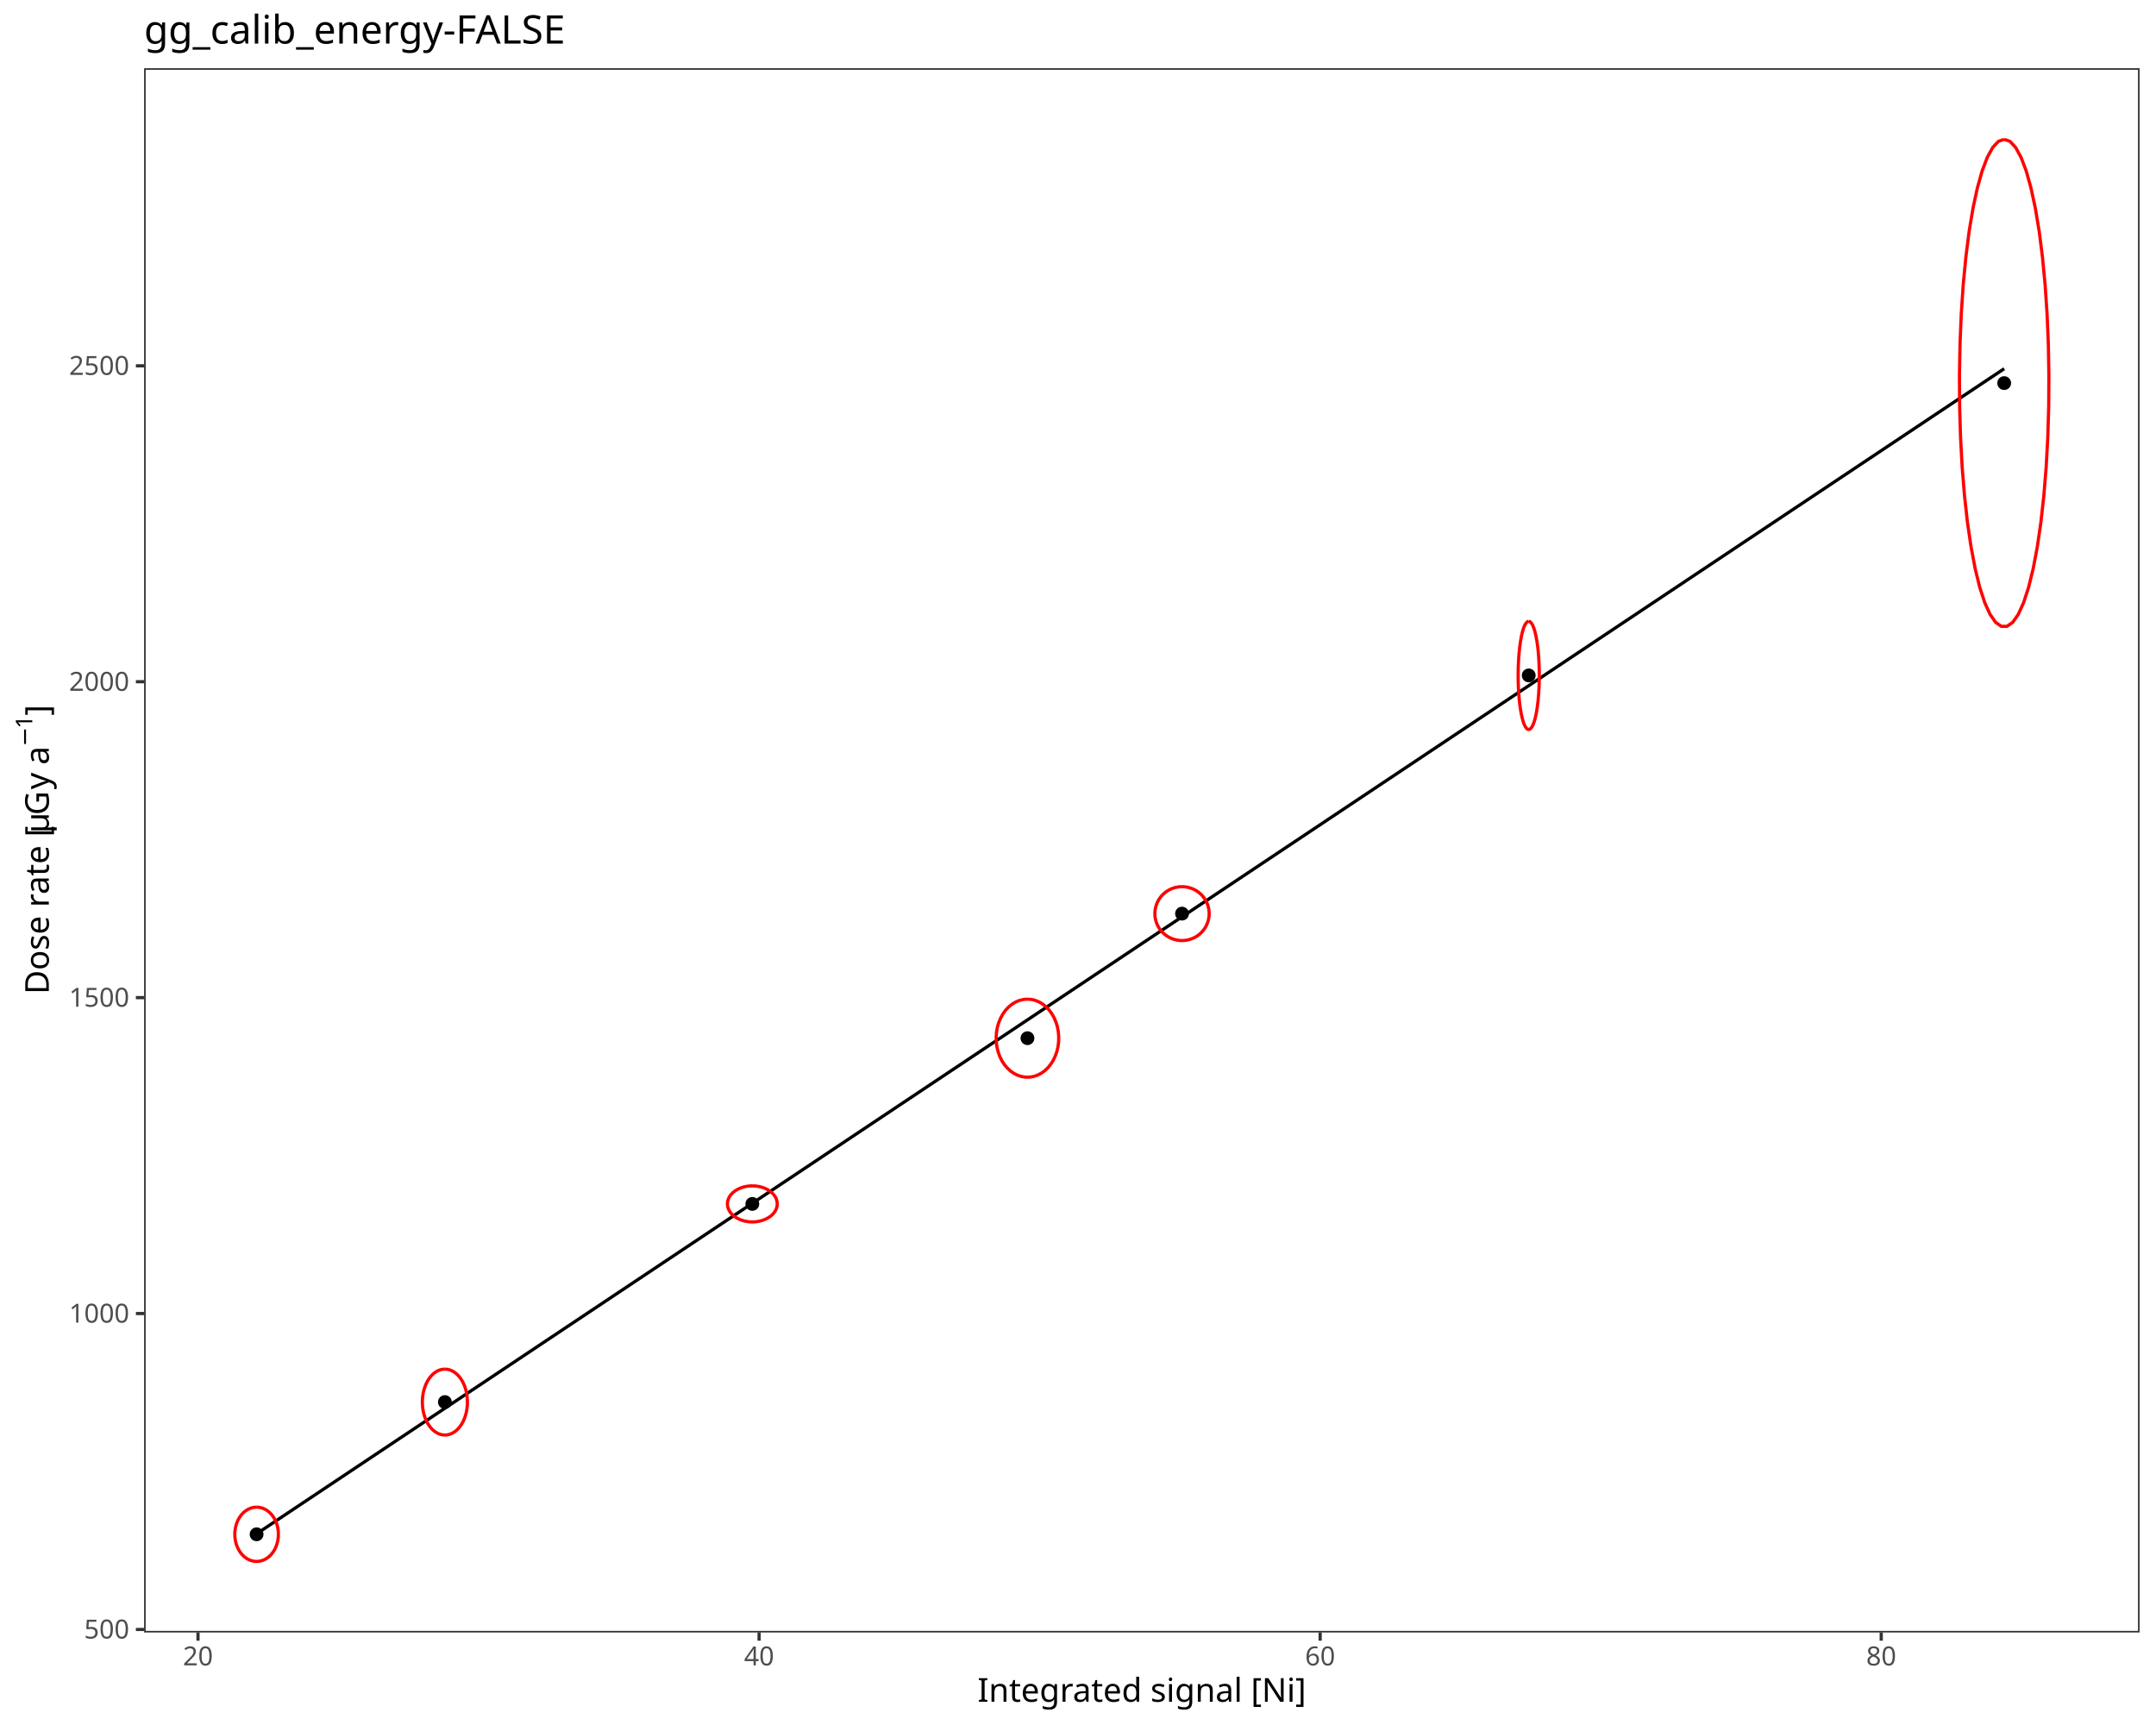
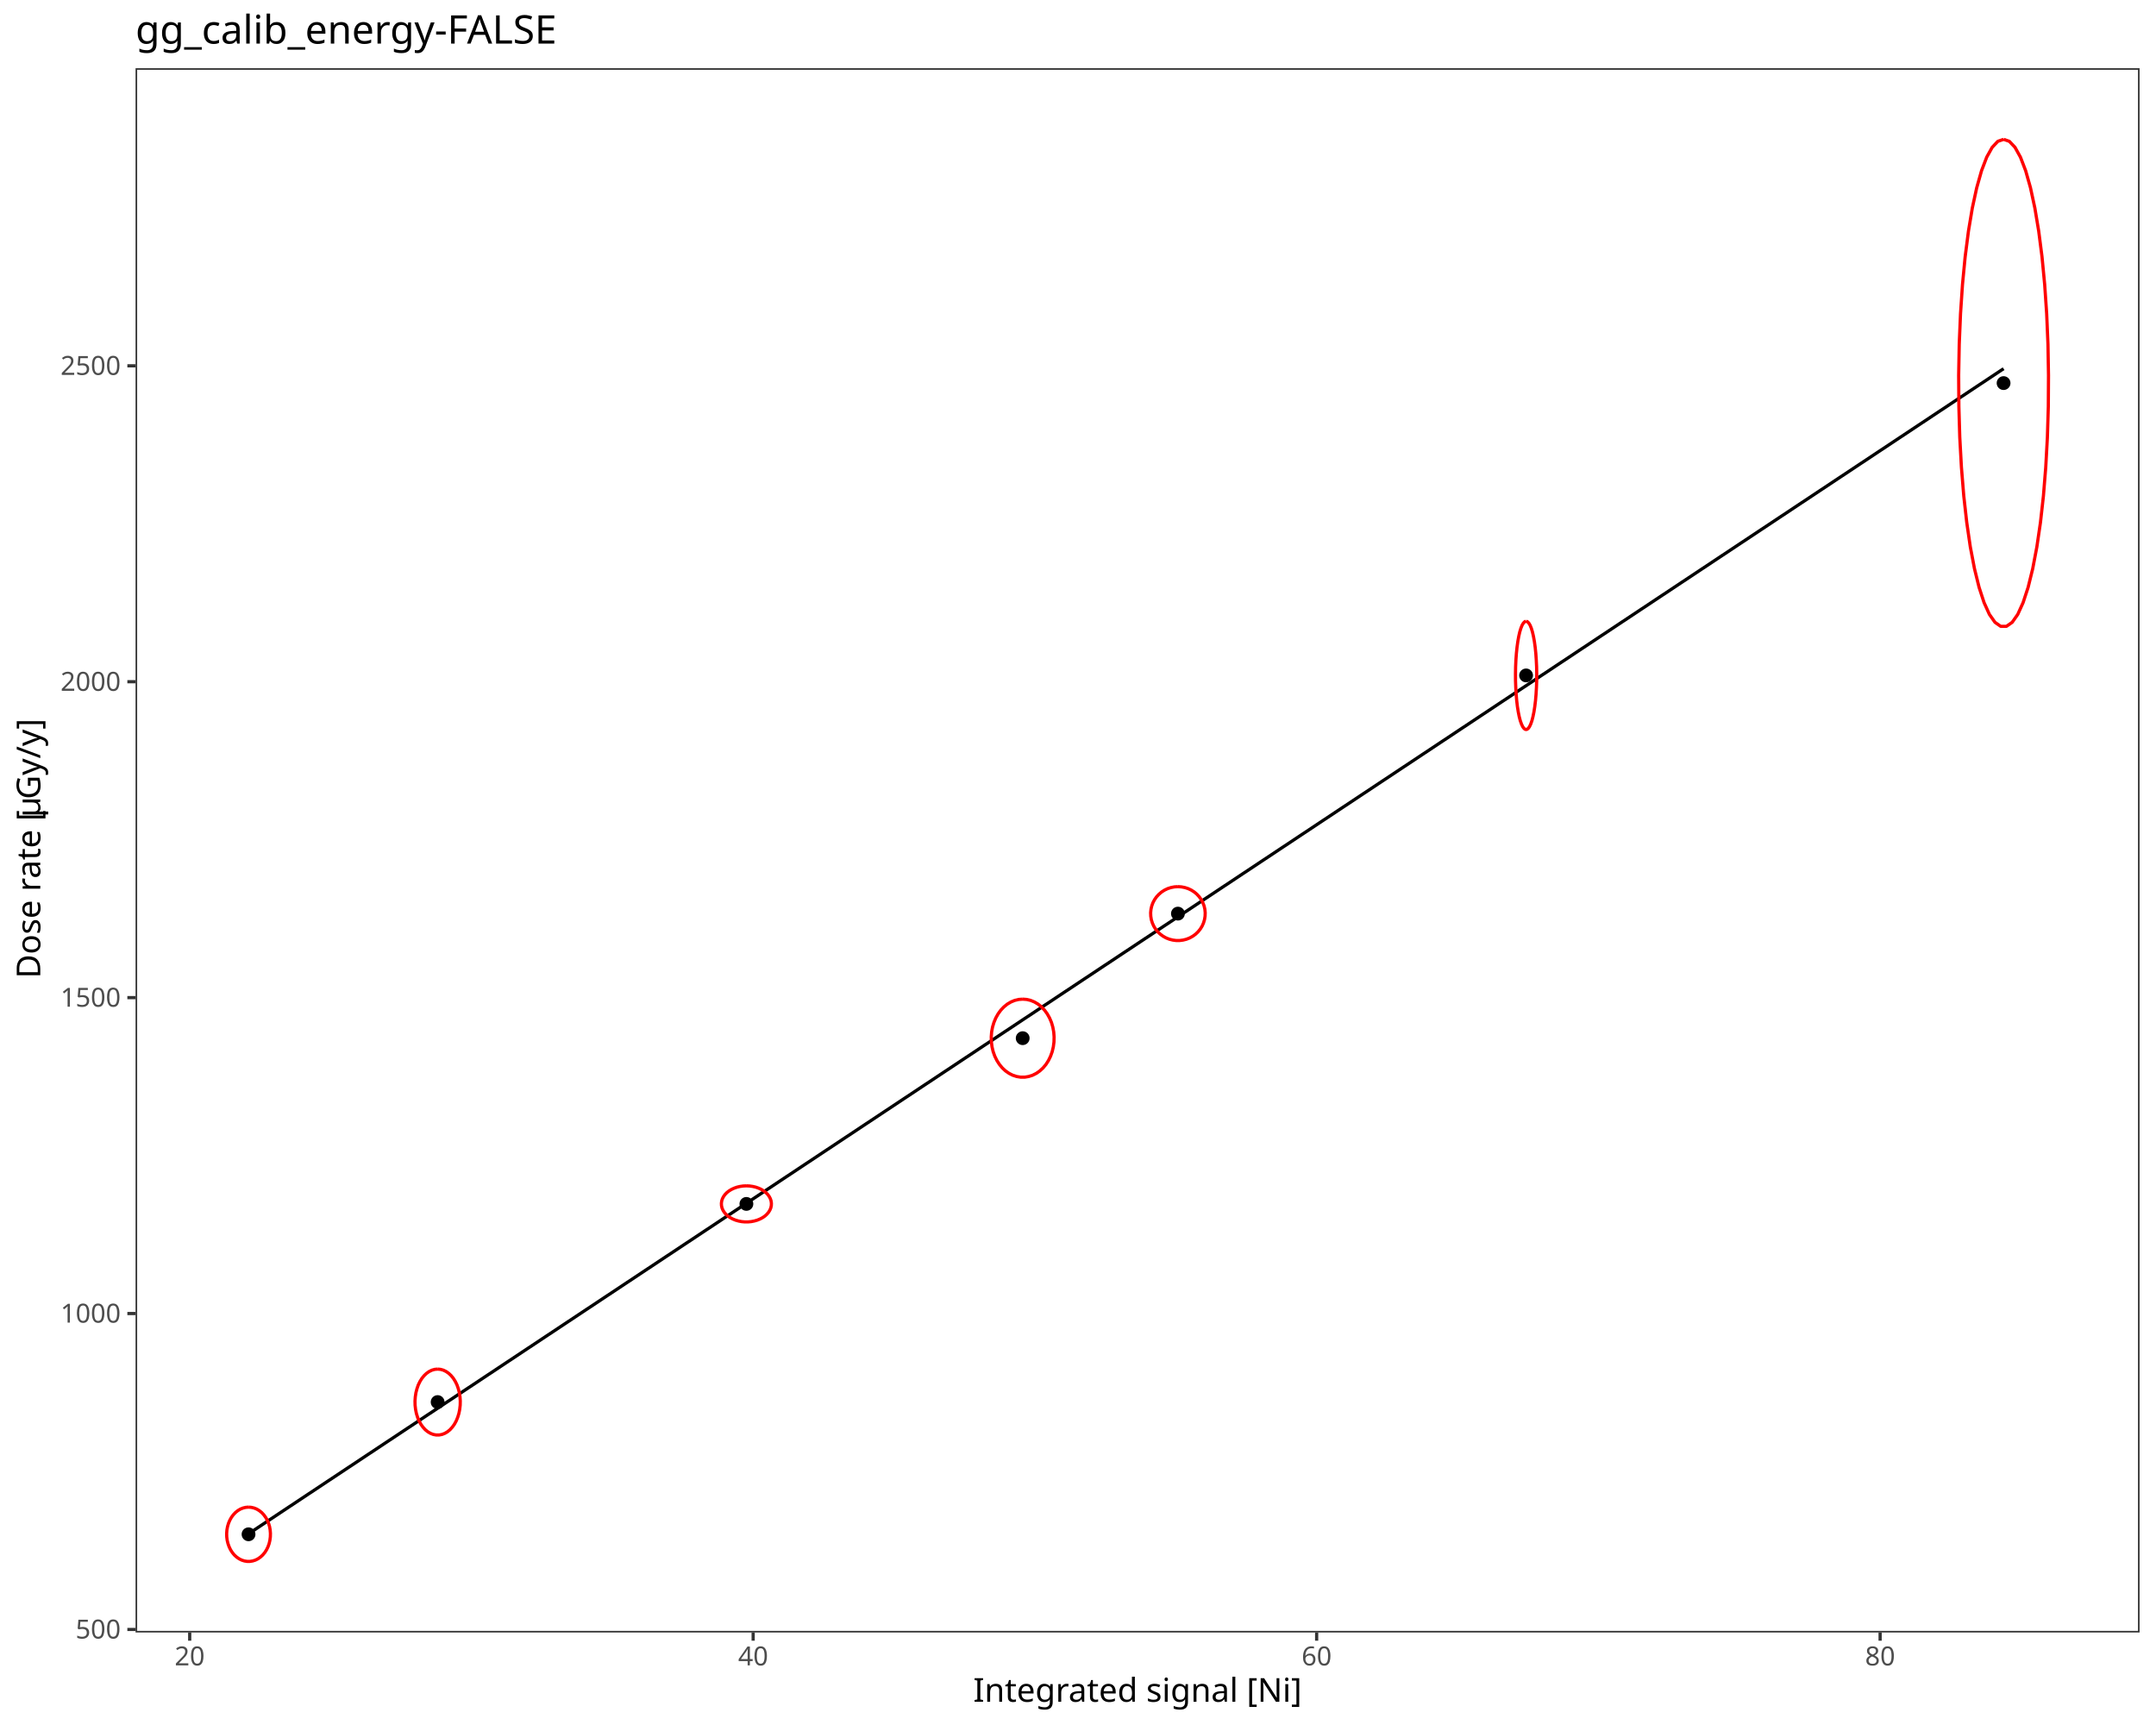
<svg xmlns="http://www.w3.org/2000/svg" class="svglite" data-engine-version="2.0" width="720.00pt" height="576.00pt" viewBox="0 0 720.00 576.00">
  <defs>
    <style type="text/css">
    .svglite line, .svglite polyline, .svglite polygon, .svglite path, .svglite rect, .svglite circle {
      fill: none;
      stroke: #000000;
      stroke-linecap: round;
      stroke-linejoin: round;
      stroke-miterlimit: 10.00;
    }
  </style>
  </defs>
  <rect width="100%" height="100%" style="stroke: none; fill: #FFFFFF;" />
  <defs>
    <clipPath id="cpMC4wMHw3MjAuMDB8MC4wMHw1NzYuMDA=">
      <rect x="0.00" y="0.00" width="720.00" height="576.00" />
    </clipPath>
  </defs>
  <g clip-path="url(#cpMC4wMHw3MjAuMDB8MC4wMHw1NzYuMDA=)">
    <rect x="0.00" y="0.00" width="720.00" height="576.00" style="stroke-width: 1.07; stroke: #FFFFFF; fill: #FFFFFF;" />
  </g>
  <defs>
-     <clipPath id="cpNDguMTJ8NzE0LjUyfDIyLjc4fDU0NS4xMQ==">
-       <rect x="48.12" y="22.78" width="666.40" height="522.33" />
+     <clipPath id="cpNDUuMjd8NzE0LjUyfDIyLjc4fDU0NS4xMQ==">
+       <rect x="45.27" y="22.78" width="669.25" height="522.33" />
    </clipPath>
  </defs>
-   <g clip-path="url(#cpNDguMTJ8NzE0LjUyfDIyLjc4fDU0NS4xMQ==)">
-     <rect x="48.12" y="22.78" width="666.40" height="522.33" style="stroke-width: 1.07; stroke: none; fill: #FFFFFF;" />
-     <line x1="85.69" y1="512.15" x2="669.30" y2="123.11" style="stroke-width: 1.07; stroke-linecap: butt;" />
-     <circle cx="510.52" cy="225.53" r="1.95" style="stroke-width: 0.71; fill: #000000;" />
-     <circle cx="343.12" cy="346.66" r="1.95" style="stroke-width: 0.71; fill: #000000;" />
-     <circle cx="148.57" cy="468.17" r="1.95" style="stroke-width: 0.71; fill: #000000;" />
-     <circle cx="669.30" cy="127.92" r="1.95" style="stroke-width: 0.71; fill: #000000;" />
-     <circle cx="85.69" cy="512.32" r="1.95" style="stroke-width: 0.71; fill: #000000;" />
-     <circle cx="251.24" cy="402.00" r="1.95" style="stroke-width: 0.71; fill: #000000;" />
-     <circle cx="394.74" cy="305.07" r="1.95" style="stroke-width: 0.71; fill: #000000;" />
-     <polyline points="510.52,207.45 510.07,207.60 509.62,208.05 509.19,208.77 508.78,209.78 508.40,211.04 508.06,212.54 507.76,214.26 507.50,216.16 507.29,218.21 507.13,220.39 507.03,222.64 506.99,224.95 507.00,227.26 507.07,229.55 507.20,231.77 507.39,233.89 507.62,235.87 507.90,237.68 508.23,239.29 508.59,240.68 508.98,241.81 509.40,242.68 509.84,243.27 510.29,243.57 510.74,243.57 511.19,243.27 511.63,242.68 512.05,241.81 512.44,240.68 512.81,239.29 513.13,237.68 513.41,235.87 513.65,233.89 513.83,231.77 513.96,229.55 514.03,227.26 514.05,224.95 514.00,222.64 513.90,220.39 513.75,218.21 513.54,216.16 513.28,214.26 512.97,212.54 512.63,211.04 512.25,209.78 511.84,208.77 511.41,208.05 510.97,207.60 510.52,207.45 " style="stroke-width: 1.07; stroke: #FF0000; stroke-linecap: butt;" />
-     <polyline points="343.12,333.63 341.78,333.73 340.46,334.05 339.19,334.58 337.99,335.30 336.86,336.22 335.84,337.30 334.94,338.54 334.18,339.91 333.56,341.39 333.09,342.95 332.80,344.58 332.67,346.25 332.71,347.92 332.92,349.57 333.31,351.17 333.85,352.70 334.54,354.12 335.38,355.43 336.34,356.59 337.41,357.59 338.58,358.41 339.82,359.04 341.12,359.46 342.45,359.68 343.79,359.68 345.11,359.46 346.41,359.04 347.65,358.41 348.82,357.59 349.89,356.59 350.85,355.43 351.69,354.12 352.38,352.70 352.93,351.17 353.31,349.57 353.52,347.92 353.56,346.25 353.43,344.58 353.14,342.95 352.67,341.39 352.05,339.91 351.29,338.54 350.39,337.30 349.37,336.22 348.25,335.30 347.04,334.58 345.77,334.05 344.45,333.73 343.12,333.63 " style="stroke-width: 1.07; stroke: #FF0000; stroke-linecap: butt;" />
-     <polyline points="148.57,457.16 147.61,457.25 146.66,457.52 145.74,457.97 144.88,458.58 144.07,459.35 143.33,460.26 142.68,461.31 142.13,462.46 141.69,463.72 141.35,465.04 141.14,466.41 141.04,467.82 141.08,469.23 141.23,470.62 141.50,471.97 141.89,473.26 142.39,474.47 143.00,475.57 143.69,476.55 144.46,477.40 145.30,478.09 146.20,478.62 147.13,478.98 148.09,479.16 149.05,479.16 150.01,478.98 150.94,478.62 151.84,478.09 152.68,477.40 153.45,476.55 154.14,475.57 154.75,474.47 155.25,473.26 155.64,471.97 155.91,470.62 156.07,469.23 156.10,467.82 156.00,466.41 155.79,465.04 155.46,463.72 155.01,462.46 154.46,461.31 153.81,460.26 153.07,459.35 152.27,458.58 151.40,457.97 150.48,457.52 149.53,457.25 148.57,457.16 " style="stroke-width: 1.07; stroke: #FF0000; stroke-linecap: butt;" />
-     <polyline points="669.30,46.53 667.39,47.19 665.51,49.19 663.69,52.47 661.96,57.00 660.36,62.69 658.90,69.45 657.61,77.17 656.52,85.72 655.63,94.97 654.97,104.76 654.55,114.93 654.36,125.31 654.42,135.73 654.73,146.03 655.27,156.02 656.05,165.56 657.04,174.48 658.24,182.63 659.61,189.89 661.14,196.13 662.81,201.24 664.59,205.16 666.44,207.80 668.34,209.14 670.25,209.14 672.15,207.80 674.00,205.16 675.78,201.24 677.45,196.13 678.98,189.89 680.36,182.63 681.55,174.48 682.54,165.56 683.32,156.02 683.86,146.03 684.17,135.73 684.23,125.31 684.05,114.93 683.62,104.76 682.96,94.97 682.07,85.72 680.98,77.17 679.69,69.45 678.23,62.69 676.63,57.00 674.90,52.47 673.09,49.19 671.21,47.19 669.30,46.53 " style="stroke-width: 1.07; stroke: #FF0000; stroke-linecap: butt;" />
-     <polyline points="85.69,503.25 84.76,503.33 83.84,503.55 82.96,503.91 82.12,504.42 81.33,505.05 80.62,505.81 80.00,506.67 79.46,507.62 79.03,508.65 78.71,509.74 78.50,510.87 78.41,512.03 78.44,513.19 78.59,514.34 78.85,515.45 79.23,516.51 79.72,517.51 80.30,518.42 80.97,519.23 81.72,519.92 82.53,520.49 83.40,520.93 84.30,521.22 85.22,521.37 86.16,521.37 87.08,521.22 87.99,520.93 88.85,520.49 89.67,519.92 90.41,519.23 91.08,518.42 91.67,517.51 92.15,516.51 92.53,515.45 92.79,514.34 92.94,513.19 92.97,512.03 92.88,510.87 92.68,509.74 92.35,508.65 91.92,507.62 91.39,506.67 90.76,505.81 90.05,505.05 89.27,504.42 88.43,503.91 87.54,503.55 86.62,503.33 85.69,503.25 " style="stroke-width: 1.07; stroke: #FF0000; stroke-linecap: butt;" />
-     <polyline points="251.24,395.97 250.18,396.02 249.13,396.17 248.12,396.41 247.16,396.75 246.26,397.17 245.45,397.67 244.73,398.24 244.12,398.87 243.63,399.56 243.26,400.28 243.02,401.03 242.92,401.80 242.96,402.57 243.13,403.34 243.43,404.08 243.86,404.78 244.41,405.44 245.08,406.05 245.85,406.58 246.70,407.04 247.63,407.42 248.62,407.71 249.65,407.91 250.71,408.01 251.77,408.01 252.83,407.91 253.86,407.71 254.85,407.42 255.78,407.04 256.64,406.58 257.40,406.05 258.07,405.44 258.62,404.78 259.05,404.08 259.36,403.34 259.53,402.57 259.56,401.80 259.46,401.03 259.22,400.28 258.85,399.56 258.36,398.87 257.75,398.24 257.03,397.67 256.22,397.17 255.33,396.75 254.36,396.41 253.35,396.17 252.31,396.02 251.24,395.97 " style="stroke-width: 1.07; stroke: #FF0000; stroke-linecap: butt;" />
-     <polyline points="394.74,296.06 393.58,296.14 392.43,296.36 391.33,296.72 390.28,297.22 389.31,297.85 388.42,298.60 387.64,299.45 386.98,300.40 386.44,301.42 386.04,302.50 385.78,303.63 385.67,304.78 385.70,305.93 385.89,307.07 386.22,308.18 386.69,309.23 387.29,310.22 388.02,311.12 388.85,311.92 389.79,312.61 390.80,313.18 391.88,313.61 393.00,313.90 394.15,314.05 395.32,314.05 396.47,313.90 397.60,313.61 398.67,313.18 399.69,312.61 400.62,311.92 401.45,311.12 402.18,310.22 402.78,309.23 403.25,308.18 403.58,307.07 403.77,305.93 403.81,304.78 403.69,303.63 403.44,302.50 403.03,301.42 402.50,300.40 401.83,299.45 401.05,298.60 400.16,297.85 399.19,297.22 398.14,296.72 397.04,296.36 395.90,296.14 394.74,296.06 " style="stroke-width: 1.07; stroke: #FF0000; stroke-linecap: butt;" />
-     <rect x="48.12" y="22.78" width="666.40" height="522.33" style="stroke-width: 1.07; stroke: #333333;" />
+   <g clip-path="url(#cpNDUuMjd8NzE0LjUyfDIyLjc4fDU0NS4xMQ==)">
+     <rect x="45.27" y="22.78" width="669.25" height="522.33" style="stroke-width: 1.07; stroke: none; fill: #FFFFFF;" />
+     <line x1="83.00" y1="512.15" x2="669.10" y2="123.11" style="stroke-width: 1.07; stroke-linecap: butt;" />
+     <circle cx="509.64" cy="225.53" r="1.95" style="stroke-width: 0.71; fill: #000000;" />
+     <circle cx="341.53" cy="346.66" r="1.95" style="stroke-width: 0.71; fill: #000000;" />
+     <circle cx="146.15" cy="468.17" r="1.95" style="stroke-width: 0.71; fill: #000000;" />
+     <circle cx="669.10" cy="127.92" r="1.95" style="stroke-width: 0.71; fill: #000000;" />
+     <circle cx="83.00" cy="512.32" r="1.95" style="stroke-width: 0.71; fill: #000000;" />
+     <circle cx="249.26" cy="402.00" r="1.95" style="stroke-width: 0.71; fill: #000000;" />
+     <circle cx="393.37" cy="305.07" r="1.95" style="stroke-width: 0.71; fill: #000000;" />
+     <polyline points="509.64,207.45 509.19,207.60 508.74,208.05 508.31,208.77 507.90,209.78 507.52,211.04 507.18,212.54 506.87,214.26 506.61,216.16 506.40,218.21 506.24,220.39 506.14,222.64 506.10,224.95 506.11,227.26 506.19,229.55 506.32,231.77 506.50,233.89 506.73,235.87 507.02,237.68 507.34,239.29 507.71,240.68 508.11,241.81 508.53,242.68 508.97,243.27 509.42,243.57 509.87,243.57 510.32,243.27 510.76,242.68 511.18,241.81 511.58,240.68 511.94,239.29 512.27,237.68 512.55,235.87 512.79,233.89 512.97,231.77 513.10,229.55 513.18,227.26 513.19,224.95 513.15,222.64 513.04,220.39 512.89,218.21 512.68,216.16 512.42,214.26 512.11,212.54 511.77,211.04 511.39,209.78 510.98,208.77 510.54,208.05 510.10,207.60 509.64,207.45 " style="stroke-width: 1.07; stroke: #FF0000; stroke-linecap: butt;" />
+     <polyline points="341.53,333.63 340.18,333.73 338.86,334.05 337.59,334.58 336.38,335.30 335.25,336.22 334.22,337.30 333.32,338.54 332.55,339.91 331.93,341.39 331.46,342.95 331.16,344.58 331.03,346.25 331.08,347.92 331.29,349.57 331.67,351.17 332.22,352.70 332.92,354.12 333.76,355.43 334.72,356.59 335.80,357.59 336.97,358.41 338.22,359.04 339.52,359.46 340.85,359.68 342.20,359.68 343.53,359.46 344.83,359.04 346.08,358.41 347.25,357.59 348.33,356.59 349.30,355.43 350.14,354.12 350.83,352.70 351.38,351.17 351.76,349.57 351.98,347.92 352.02,346.25 351.89,344.58 351.59,342.95 351.13,341.39 350.50,339.91 349.73,338.54 348.83,337.30 347.81,336.22 346.68,335.30 345.47,334.58 344.19,334.05 342.87,333.73 341.53,333.63 " style="stroke-width: 1.07; stroke: #FF0000; stroke-linecap: butt;" />
+     <polyline points="146.15,457.16 145.18,457.25 144.23,457.52 143.31,457.97 142.44,458.58 141.63,459.35 140.89,460.26 140.24,461.31 139.68,462.46 139.24,463.72 138.90,465.04 138.69,466.41 138.59,467.82 138.62,469.23 138.78,470.62 139.05,471.97 139.45,473.26 139.95,474.47 140.55,475.57 141.25,476.55 142.02,477.40 142.87,478.09 143.77,478.62 144.70,478.98 145.67,479.16 146.63,479.16 147.60,478.98 148.53,478.62 149.43,478.09 150.28,477.40 151.05,476.55 151.75,475.57 152.35,474.47 152.85,473.26 153.25,471.97 153.52,470.62 153.68,469.23 153.71,467.82 153.62,466.41 153.40,465.04 153.06,463.72 152.62,462.46 152.06,461.31 151.41,460.26 150.67,459.35 149.86,458.58 148.99,457.97 148.07,457.52 147.12,457.25 146.15,457.16 " style="stroke-width: 1.07; stroke: #FF0000; stroke-linecap: butt;" />
+     <polyline points="669.10,46.53 667.18,47.19 665.30,49.19 663.47,52.47 661.74,57.00 660.13,62.69 658.66,69.45 657.37,77.17 656.27,85.72 655.38,94.97 654.72,104.76 654.29,114.93 654.10,125.31 654.17,135.73 654.47,146.03 655.02,156.02 655.80,165.56 656.80,174.48 657.99,182.63 659.38,189.89 660.92,196.13 662.59,201.24 664.37,205.16 666.23,207.80 668.14,209.14 670.06,209.14 671.97,207.80 673.83,205.16 675.61,201.24 677.29,196.13 678.83,189.89 680.21,182.63 681.41,174.48 682.41,165.56 683.18,156.02 683.73,146.03 684.04,135.73 684.10,125.31 683.92,114.93 683.49,104.76 682.82,94.97 681.93,85.72 680.83,77.17 679.54,69.45 678.08,62.69 676.47,57.00 674.73,52.47 672.91,49.19 671.02,47.19 669.10,46.53 " style="stroke-width: 1.07; stroke: #FF0000; stroke-linecap: butt;" />
+     <polyline points="83.00,503.25 82.07,503.33 81.15,503.55 80.26,503.91 79.41,504.42 78.63,505.05 77.91,505.81 77.28,506.67 76.75,507.62 76.31,508.65 75.99,509.74 75.78,510.87 75.69,512.03 75.72,513.19 75.87,514.34 76.14,515.45 76.52,516.51 77.00,517.51 77.59,518.42 78.26,519.23 79.01,519.92 79.83,520.49 80.70,520.93 81.60,521.22 82.53,521.37 83.47,521.37 84.40,521.22 85.31,520.93 86.18,520.49 86.99,519.92 87.74,519.23 88.42,518.42 89.00,517.51 89.49,516.51 89.87,515.45 90.13,514.34 90.28,513.19 90.31,512.03 90.22,510.87 90.02,509.74 89.69,508.65 89.26,507.62 88.72,506.67 88.09,505.81 87.38,505.05 86.59,504.42 85.75,503.91 84.86,503.55 83.94,503.33 83.00,503.25 " style="stroke-width: 1.07; stroke: #FF0000; stroke-linecap: butt;" />
+     <polyline points="249.26,395.97 248.19,396.02 247.14,396.17 246.12,396.41 245.16,396.75 244.26,397.17 243.44,397.67 242.72,398.24 242.11,398.87 241.62,399.56 241.25,400.28 241.01,401.03 240.91,401.80 240.94,402.57 241.11,403.34 241.42,404.08 241.85,404.78 242.40,405.44 243.07,406.05 243.84,406.58 244.70,407.04 245.63,407.42 246.63,407.71 247.66,407.91 248.72,408.01 249.80,408.01 250.86,407.91 251.89,407.71 252.89,407.42 253.82,407.04 254.68,406.58 255.45,406.05 256.11,405.44 256.67,404.78 257.10,404.08 257.41,403.34 257.58,402.57 257.61,401.80 257.51,401.03 257.27,400.28 256.90,399.56 256.41,398.87 255.79,398.24 255.07,397.67 254.26,397.17 253.36,396.75 252.40,396.41 251.38,396.17 250.33,396.02 249.26,395.97 " style="stroke-width: 1.07; stroke: #FF0000; stroke-linecap: butt;" />
+     <polyline points="393.37,296.06 392.20,296.14 391.06,296.36 389.95,296.72 388.90,297.22 387.92,297.85 387.03,298.60 386.24,299.45 385.57,300.40 385.03,301.42 384.63,302.50 384.37,303.63 384.26,304.78 384.30,305.93 384.48,307.07 384.82,308.18 385.29,309.23 385.89,310.22 386.62,311.12 387.46,311.92 388.40,312.61 389.41,313.18 390.50,313.61 391.63,313.90 392.78,314.05 393.95,314.05 395.11,313.90 396.24,313.61 397.32,313.18 398.34,312.61 399.28,311.92 400.11,311.12 400.84,310.22 401.45,309.23 401.92,308.18 402.25,307.07 402.44,305.93 402.48,304.78 402.37,303.63 402.11,302.50 401.70,301.42 401.16,300.40 400.49,299.45 399.71,298.60 398.82,297.85 397.84,297.22 396.79,296.72 395.68,296.36 394.53,296.14 393.37,296.06 " style="stroke-width: 1.07; stroke: #FF0000; stroke-linecap: butt;" />
+     <rect x="45.27" y="22.78" width="669.25" height="522.33" style="stroke-width: 1.07; stroke: #333333;" />
  </g>
  <g clip-path="url(#cpMC4wMHw3MjAuMDB8MC4wMHw1NzYuMDA=)">
-     <text x="43.19" y="547.12" text-anchor="end" style="font-size: 8.80px; fill: #4D4D4D; font-family: sans;" textLength="14.68px" lengthAdjust="spacingAndGlyphs">500</text>
-     <text x="43.19" y="441.64" text-anchor="end" style="font-size: 8.80px; fill: #4D4D4D; font-family: sans;" textLength="19.58px" lengthAdjust="spacingAndGlyphs">1000</text>
-     <text x="43.19" y="336.15" text-anchor="end" style="font-size: 8.80px; fill: #4D4D4D; font-family: sans;" textLength="19.58px" lengthAdjust="spacingAndGlyphs">1500</text>
-     <text x="43.19" y="230.67" text-anchor="end" style="font-size: 8.80px; fill: #4D4D4D; font-family: sans;" textLength="19.58px" lengthAdjust="spacingAndGlyphs">2000</text>
-     <text x="43.19" y="125.18" text-anchor="end" style="font-size: 8.80px; fill: #4D4D4D; font-family: sans;" textLength="19.58px" lengthAdjust="spacingAndGlyphs">2500</text>
-     <polyline points="45.38,544.10 48.12,544.10 " style="stroke-width: 1.07; stroke: #333333; stroke-linecap: butt;" />
-     <polyline points="45.38,438.61 48.12,438.61 " style="stroke-width: 1.07; stroke: #333333; stroke-linecap: butt;" />
-     <polyline points="45.38,333.12 48.12,333.12 " style="stroke-width: 1.07; stroke: #333333; stroke-linecap: butt;" />
-     <polyline points="45.38,227.64 48.12,227.64 " style="stroke-width: 1.07; stroke: #333333; stroke-linecap: butt;" />
-     <polyline points="45.38,122.15 48.12,122.15 " style="stroke-width: 1.07; stroke: #333333; stroke-linecap: butt;" />
-     <polyline points="66.12,547.85 66.12,545.11 " style="stroke-width: 1.07; stroke: #333333; stroke-linecap: butt;" />
-     <polyline points="253.50,547.85 253.50,545.11 " style="stroke-width: 1.07; stroke: #333333; stroke-linecap: butt;" />
-     <polyline points="440.87,547.85 440.87,545.11 " style="stroke-width: 1.07; stroke: #333333; stroke-linecap: butt;" />
-     <polyline points="628.24,547.85 628.24,545.11 " style="stroke-width: 1.07; stroke: #333333; stroke-linecap: butt;" />
-     <text x="66.12" y="556.10" text-anchor="middle" style="font-size: 8.80px; fill: #4D4D4D; font-family: sans;" textLength="9.79px" lengthAdjust="spacingAndGlyphs">20</text>
-     <text x="253.50" y="556.10" text-anchor="middle" style="font-size: 8.80px; fill: #4D4D4D; font-family: sans;" textLength="9.79px" lengthAdjust="spacingAndGlyphs">40</text>
-     <text x="440.87" y="556.10" text-anchor="middle" style="font-size: 8.80px; fill: #4D4D4D; font-family: sans;" textLength="9.79px" lengthAdjust="spacingAndGlyphs">60</text>
-     <text x="628.24" y="556.10" text-anchor="middle" style="font-size: 8.80px; fill: #4D4D4D; font-family: sans;" textLength="9.79px" lengthAdjust="spacingAndGlyphs">80</text>
-     <text x="381.32" y="568.24" text-anchor="middle" style="font-size: 11.00px; font-family: sans;" textLength="100.89px" lengthAdjust="spacingAndGlyphs">Integrated signal [Ni]</text>
-     <text transform="translate(16.30,331.99) rotate(-90)" style="font-size: 11.00px; font-family: sans;" textLength="53.81px" lengthAdjust="spacingAndGlyphs">Dose rate [</text>
-     <text transform="translate(16.30,278.18) rotate(-90)" style="font-size: 11.00px; font-family: sans;" textLength="6.01px" lengthAdjust="spacingAndGlyphs">μ</text>
-     <text transform="translate(16.30,272.16) rotate(-90)" style="font-size: 11.00px; font-family: sans;" textLength="8.56px" lengthAdjust="spacingAndGlyphs">G</text>
-     <text transform="translate(16.30,263.60) rotate(-90)" style="font-size: 11.00px; font-family: sans;" textLength="5.50px" lengthAdjust="spacingAndGlyphs">y</text>
-     <text transform="translate(16.30,258.10) rotate(-90)" style="font-size: 11.00px; font-family: sans;" textLength="2.75px" lengthAdjust="spacingAndGlyphs"> </text>
-     <text transform="translate(16.30,255.35) rotate(-90)" style="font-size: 11.00px; font-family: sans;" textLength="6.12px" lengthAdjust="spacingAndGlyphs">a</text>
-     <text transform="translate(10.78,249.23) rotate(-90)" style="font-size: 7.70px; font-family: sans;" textLength="5.98px" lengthAdjust="spacingAndGlyphs">−</text>
-     <text transform="translate(10.78,243.25) rotate(-90)" style="font-size: 7.70px; font-family: sans;" textLength="4.28px" lengthAdjust="spacingAndGlyphs">1</text>
-     <text transform="translate(16.30,238.96) rotate(-90)" style="font-size: 11.00px; font-family: sans;" textLength="3.06px" lengthAdjust="spacingAndGlyphs">]</text>
-     <text x="48.12" y="14.56" style="font-size: 13.20px; font-family: sans;" textLength="143.11px" lengthAdjust="spacingAndGlyphs">gg_calib_energy-FALSE</text>
+     <text x="40.34" y="547.12" text-anchor="end" style="font-size: 8.80px; fill: #4D4D4D; font-family: sans;" textLength="14.68px" lengthAdjust="spacingAndGlyphs">500</text>
+     <text x="40.34" y="441.64" text-anchor="end" style="font-size: 8.80px; fill: #4D4D4D; font-family: sans;" textLength="19.58px" lengthAdjust="spacingAndGlyphs">1000</text>
+     <text x="40.34" y="336.15" text-anchor="end" style="font-size: 8.80px; fill: #4D4D4D; font-family: sans;" textLength="19.58px" lengthAdjust="spacingAndGlyphs">1500</text>
+     <text x="40.34" y="230.67" text-anchor="end" style="font-size: 8.80px; fill: #4D4D4D; font-family: sans;" textLength="19.58px" lengthAdjust="spacingAndGlyphs">2000</text>
+     <text x="40.34" y="125.18" text-anchor="end" style="font-size: 8.80px; fill: #4D4D4D; font-family: sans;" textLength="19.58px" lengthAdjust="spacingAndGlyphs">2500</text>
+     <polyline points="42.53,544.10 45.27,544.10 " style="stroke-width: 1.07; stroke: #333333; stroke-linecap: butt;" />
+     <polyline points="42.53,438.61 45.27,438.61 " style="stroke-width: 1.07; stroke: #333333; stroke-linecap: butt;" />
+     <polyline points="42.53,333.12 45.27,333.12 " style="stroke-width: 1.07; stroke: #333333; stroke-linecap: butt;" />
+     <polyline points="42.53,227.64 45.27,227.64 " style="stroke-width: 1.07; stroke: #333333; stroke-linecap: butt;" />
+     <polyline points="42.53,122.15 45.27,122.15 " style="stroke-width: 1.07; stroke: #333333; stroke-linecap: butt;" />
+     <polyline points="63.35,547.85 63.35,545.11 " style="stroke-width: 1.07; stroke: #333333; stroke-linecap: butt;" />
+     <polyline points="251.52,547.85 251.52,545.11 " style="stroke-width: 1.07; stroke: #333333; stroke-linecap: butt;" />
+     <polyline points="439.70,547.85 439.70,545.11 " style="stroke-width: 1.07; stroke: #333333; stroke-linecap: butt;" />
+     <polyline points="627.87,547.85 627.87,545.11 " style="stroke-width: 1.07; stroke: #333333; stroke-linecap: butt;" />
+     <text x="63.35" y="556.10" text-anchor="middle" style="font-size: 8.80px; fill: #4D4D4D; font-family: sans;" textLength="9.79px" lengthAdjust="spacingAndGlyphs">20</text>
+     <text x="251.52" y="556.10" text-anchor="middle" style="font-size: 8.80px; fill: #4D4D4D; font-family: sans;" textLength="9.79px" lengthAdjust="spacingAndGlyphs">40</text>
+     <text x="439.70" y="556.10" text-anchor="middle" style="font-size: 8.80px; fill: #4D4D4D; font-family: sans;" textLength="9.79px" lengthAdjust="spacingAndGlyphs">60</text>
+     <text x="627.87" y="556.10" text-anchor="middle" style="font-size: 8.80px; fill: #4D4D4D; font-family: sans;" textLength="9.79px" lengthAdjust="spacingAndGlyphs">80</text>
+     <text x="379.89" y="568.24" text-anchor="middle" style="font-size: 11.00px; font-family: sans;" textLength="100.89px" lengthAdjust="spacingAndGlyphs">Integrated signal [Ni]</text>
+     <text transform="translate(13.45,326.70) rotate(-90)" style="font-size: 11.00px; font-family: sans;" textLength="53.81px" lengthAdjust="spacingAndGlyphs">Dose rate [</text>
+     <text transform="translate(13.45,272.89) rotate(-90)" style="font-size: 11.00px; font-family: sans;" textLength="6.01px" lengthAdjust="spacingAndGlyphs">μ</text>
+     <text transform="translate(13.45,266.88) rotate(-90)" style="font-size: 11.00px; font-family: sans;" textLength="25.68px" lengthAdjust="spacingAndGlyphs">Gy/y]</text>
+     <text x="45.27" y="14.56" style="font-size: 13.20px; font-family: sans;" textLength="143.11px" lengthAdjust="spacingAndGlyphs">gg_calib_energy-FALSE</text>
  </g>
</svg>
